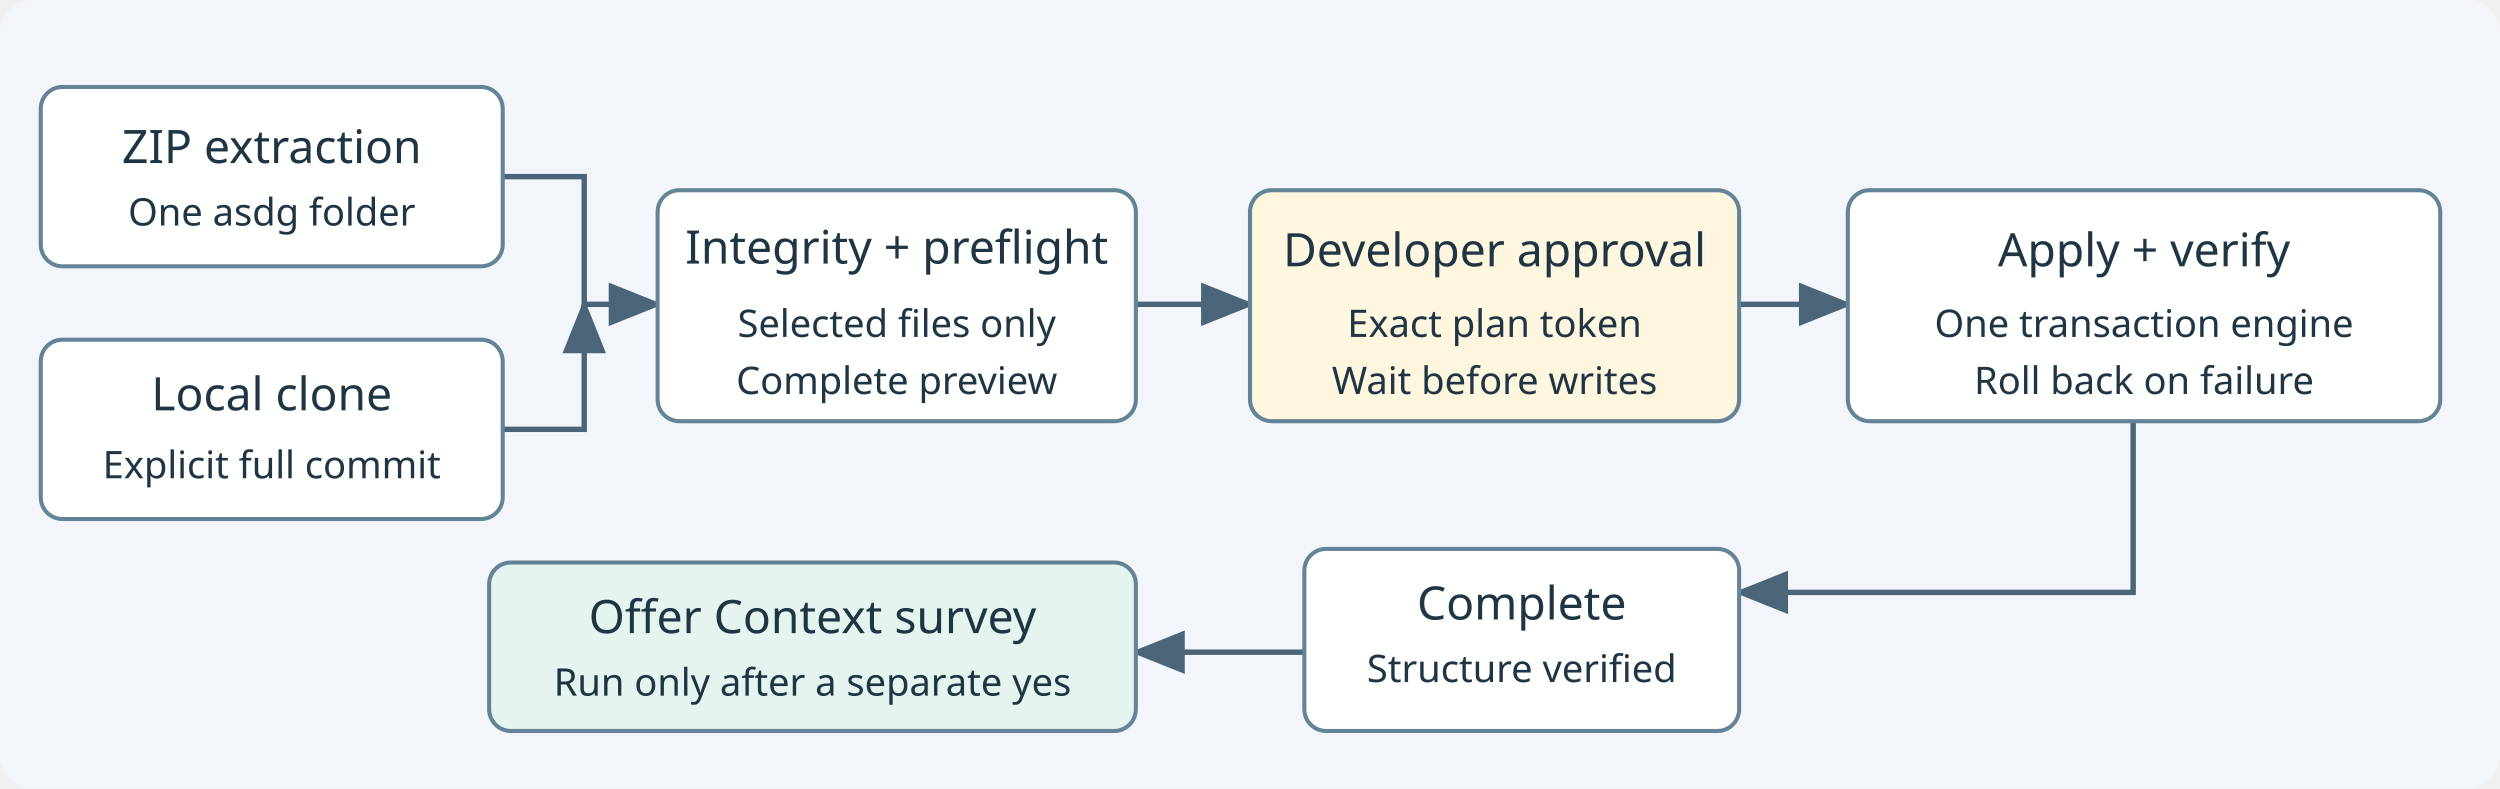
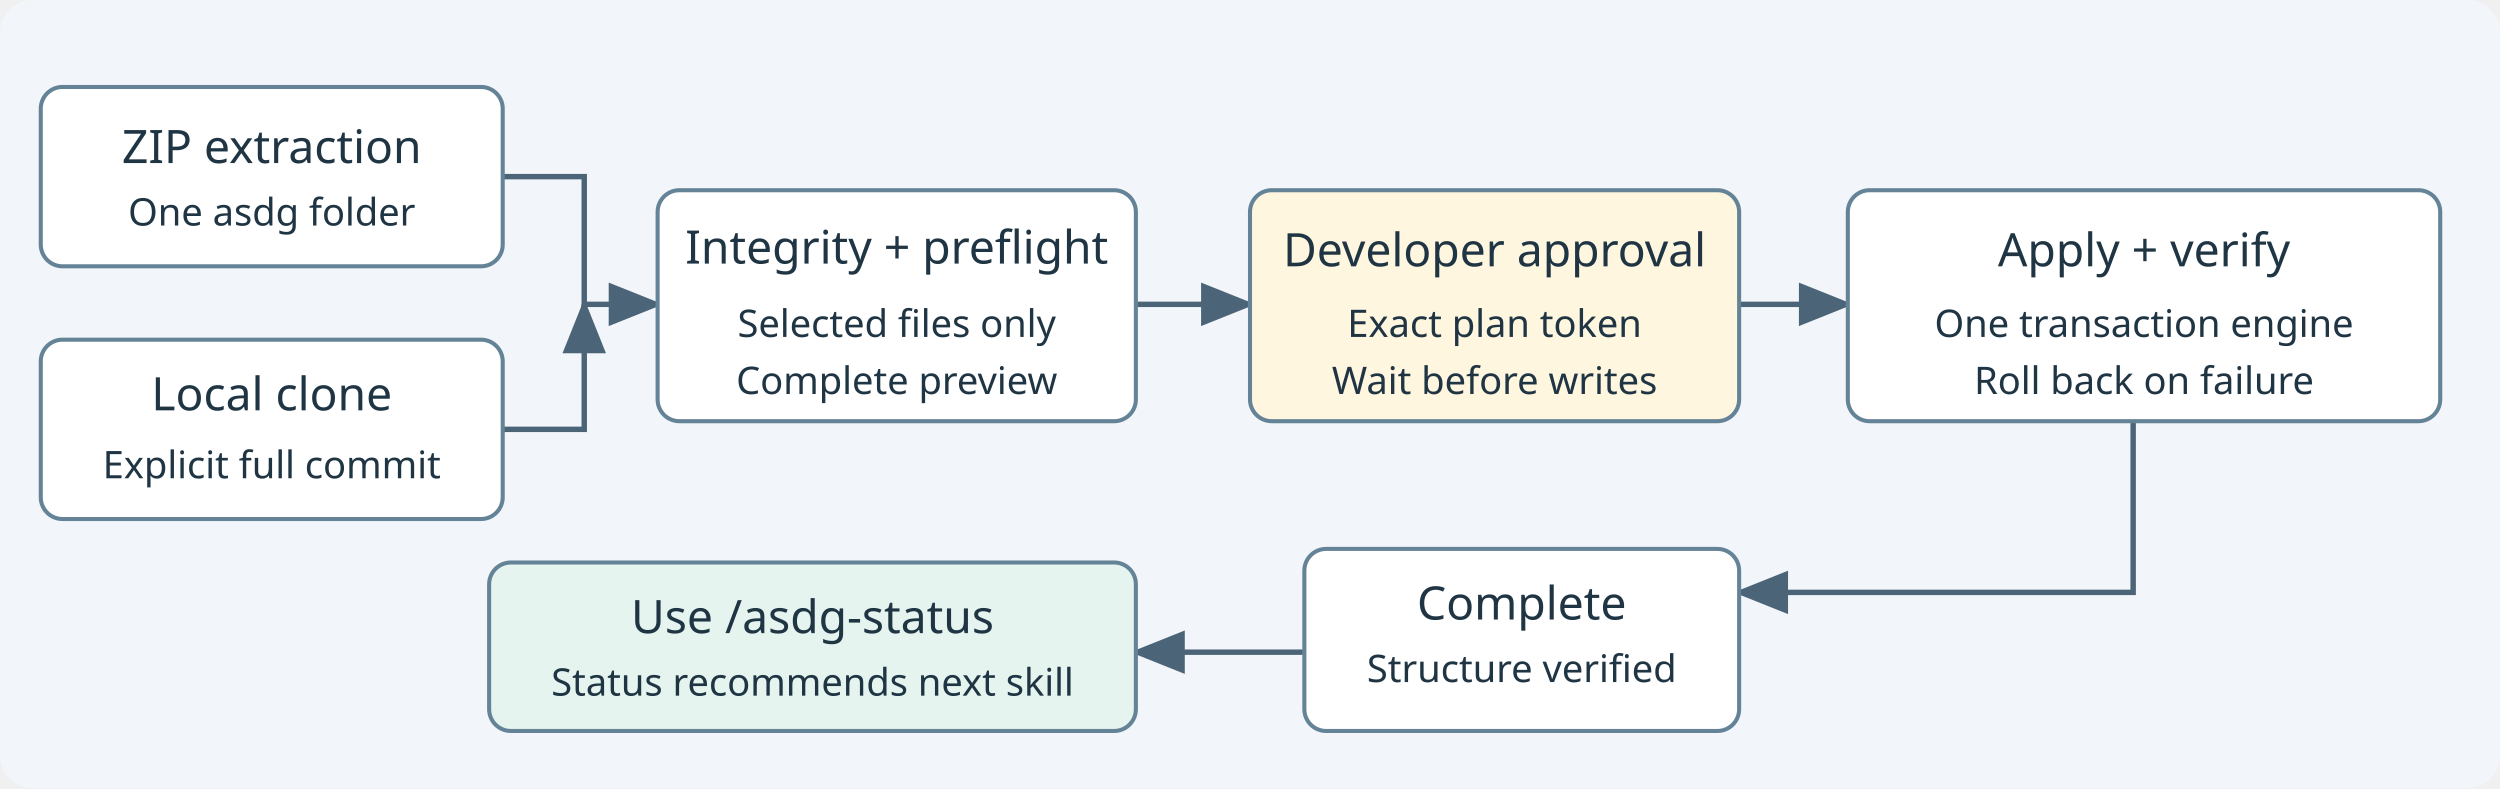
<svg xmlns="http://www.w3.org/2000/svg" width="920" height="290" viewBox="0 0 920 290" role="img" aria-labelledby="title desc">
  <defs>
    <marker id="arrow" markerWidth="10" markerHeight="8" refX="9" refY="4" orient="auto">
      <path d="M0 0L10 4L0 8" fill="#4b6477" />
    </marker>
  </defs>
  <rect width="920" height="290" rx="12" fill="#f2f6fa" />
  <g stroke="#4b6477" stroke-width="2" fill="none" marker-end="url(#arrow)">
    <path d="M185 65H215V112H242" />
    <path d="M185 158H215V112" />
    <path d="M418 112H460" />
    <path d="M640 112H680" />
    <path d="M785 155V218H640" />
    <path d="M480 240H418" />
  </g>
  <g stroke="#658397" stroke-width="1.5" fill="#fff">
    <rect x="15" y="32" width="170" height="66" rx="8" />
    <rect x="15" y="125" width="170" height="66" rx="8" />
    <rect x="242" y="70" width="176" height="85" rx="8" />
    <rect x="460" y="70" width="180" height="85" rx="8" fill="#fff6df" />
    <rect x="680" y="70" width="218" height="85" rx="8" />
    <rect x="480" y="202" width="160" height="67" rx="8" />
    <rect x="180" y="207" width="238" height="62" rx="8" fill="#e5f4ee" />
  </g>
  <g font-family="system-ui, sans-serif" text-anchor="middle" fill="#203544" font-size="17">
    <text x="100" y="60">ZIP extraction</text>
    <text x="100" y="83" font-size="14">One asdg folder</text>
    <text x="100" y="151">Local clone</text>
    <text x="100" y="176" font-size="14">Explicit full commit</text>
    <text x="330" y="97">Integrity + preflight</text>
    <text x="330" y="124" font-size="14">Selected files only</text>
    <text x="330" y="145" font-size="14">Complete preview</text>
    <text x="550" y="98">Developer approval</text>
    <text x="550" y="124" font-size="14">Exact plan token</text>
    <text x="550" y="145" font-size="14">Wait before writes</text>
    <text x="789" y="98">Apply + verify</text>
    <text x="789" y="124" font-size="14">One transaction engine</text>
    <text x="789" y="145" font-size="14">Roll back on failure</text>
    <text x="560" y="228">Complete</text>
    <text x="560" y="251" font-size="14">Structure verified</text>
-     <text x="299" y="233">Offer Context survey</text>
-     <text x="299" y="256" font-size="14">Run only after a separate yes</text>
+     <text x="299" y="233">Use /asdg-status</text>
+     <text x="299" y="256" font-size="14">Status recommends next skill</text>
  </g>
</svg>
